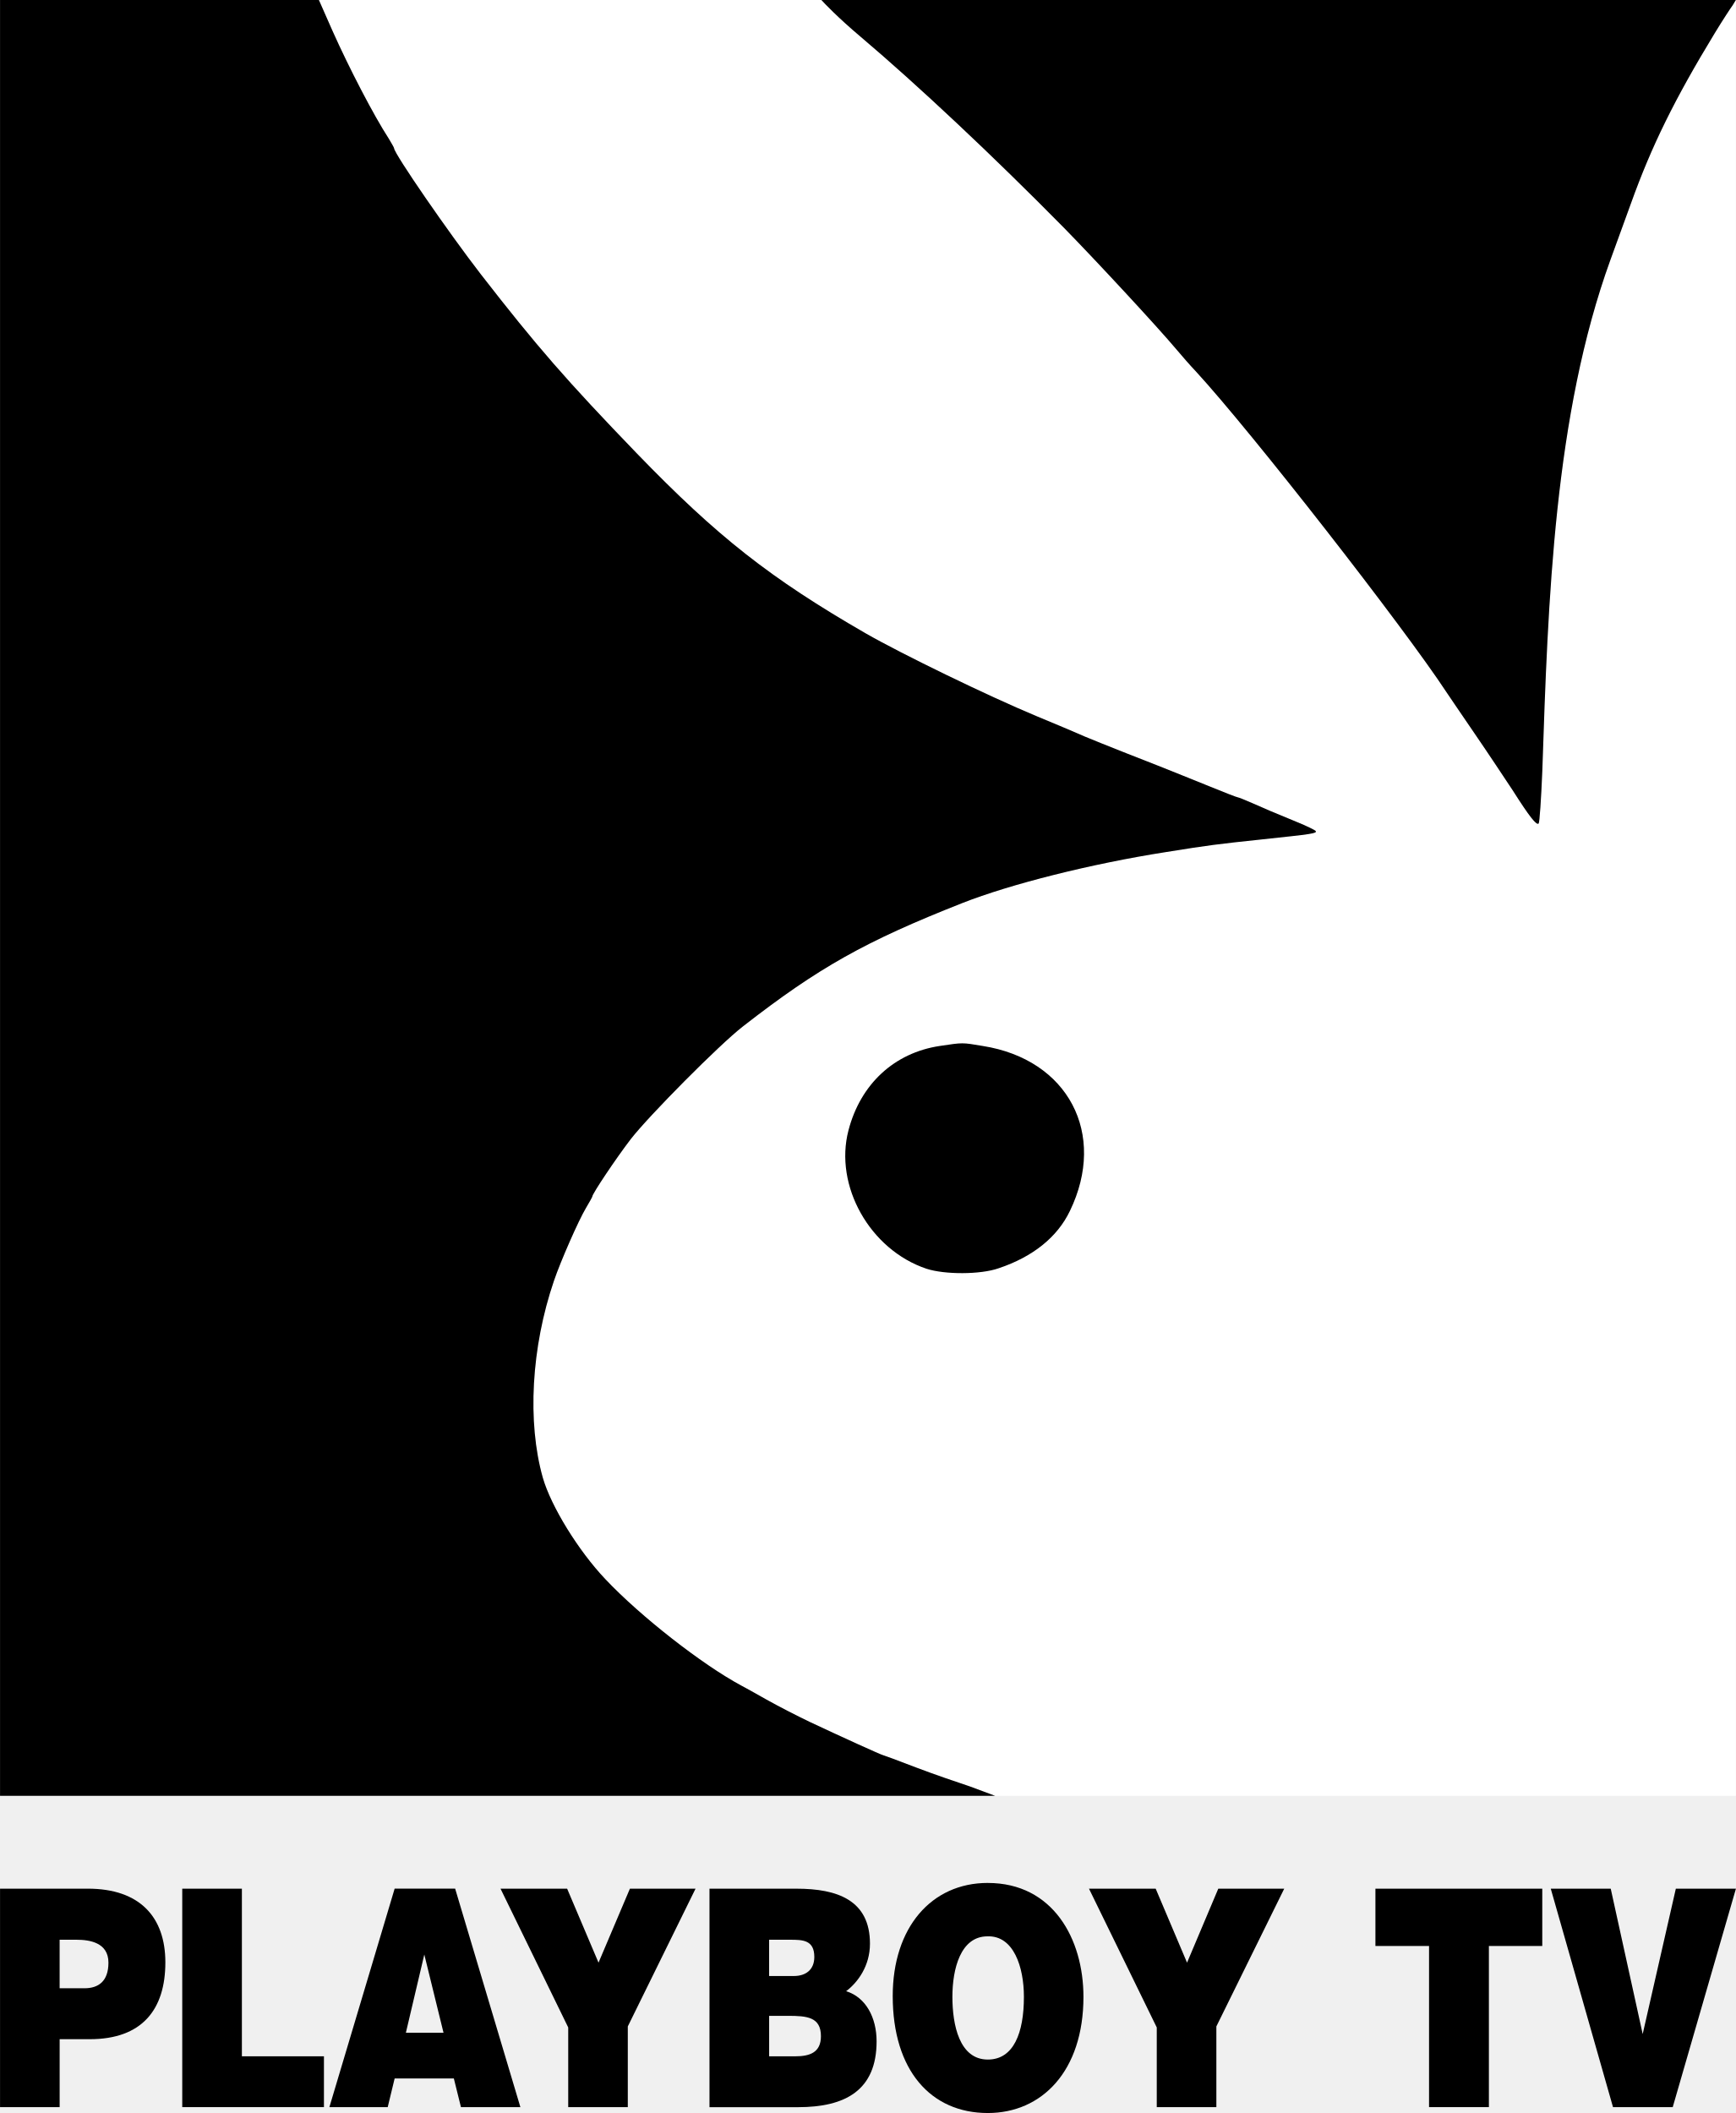
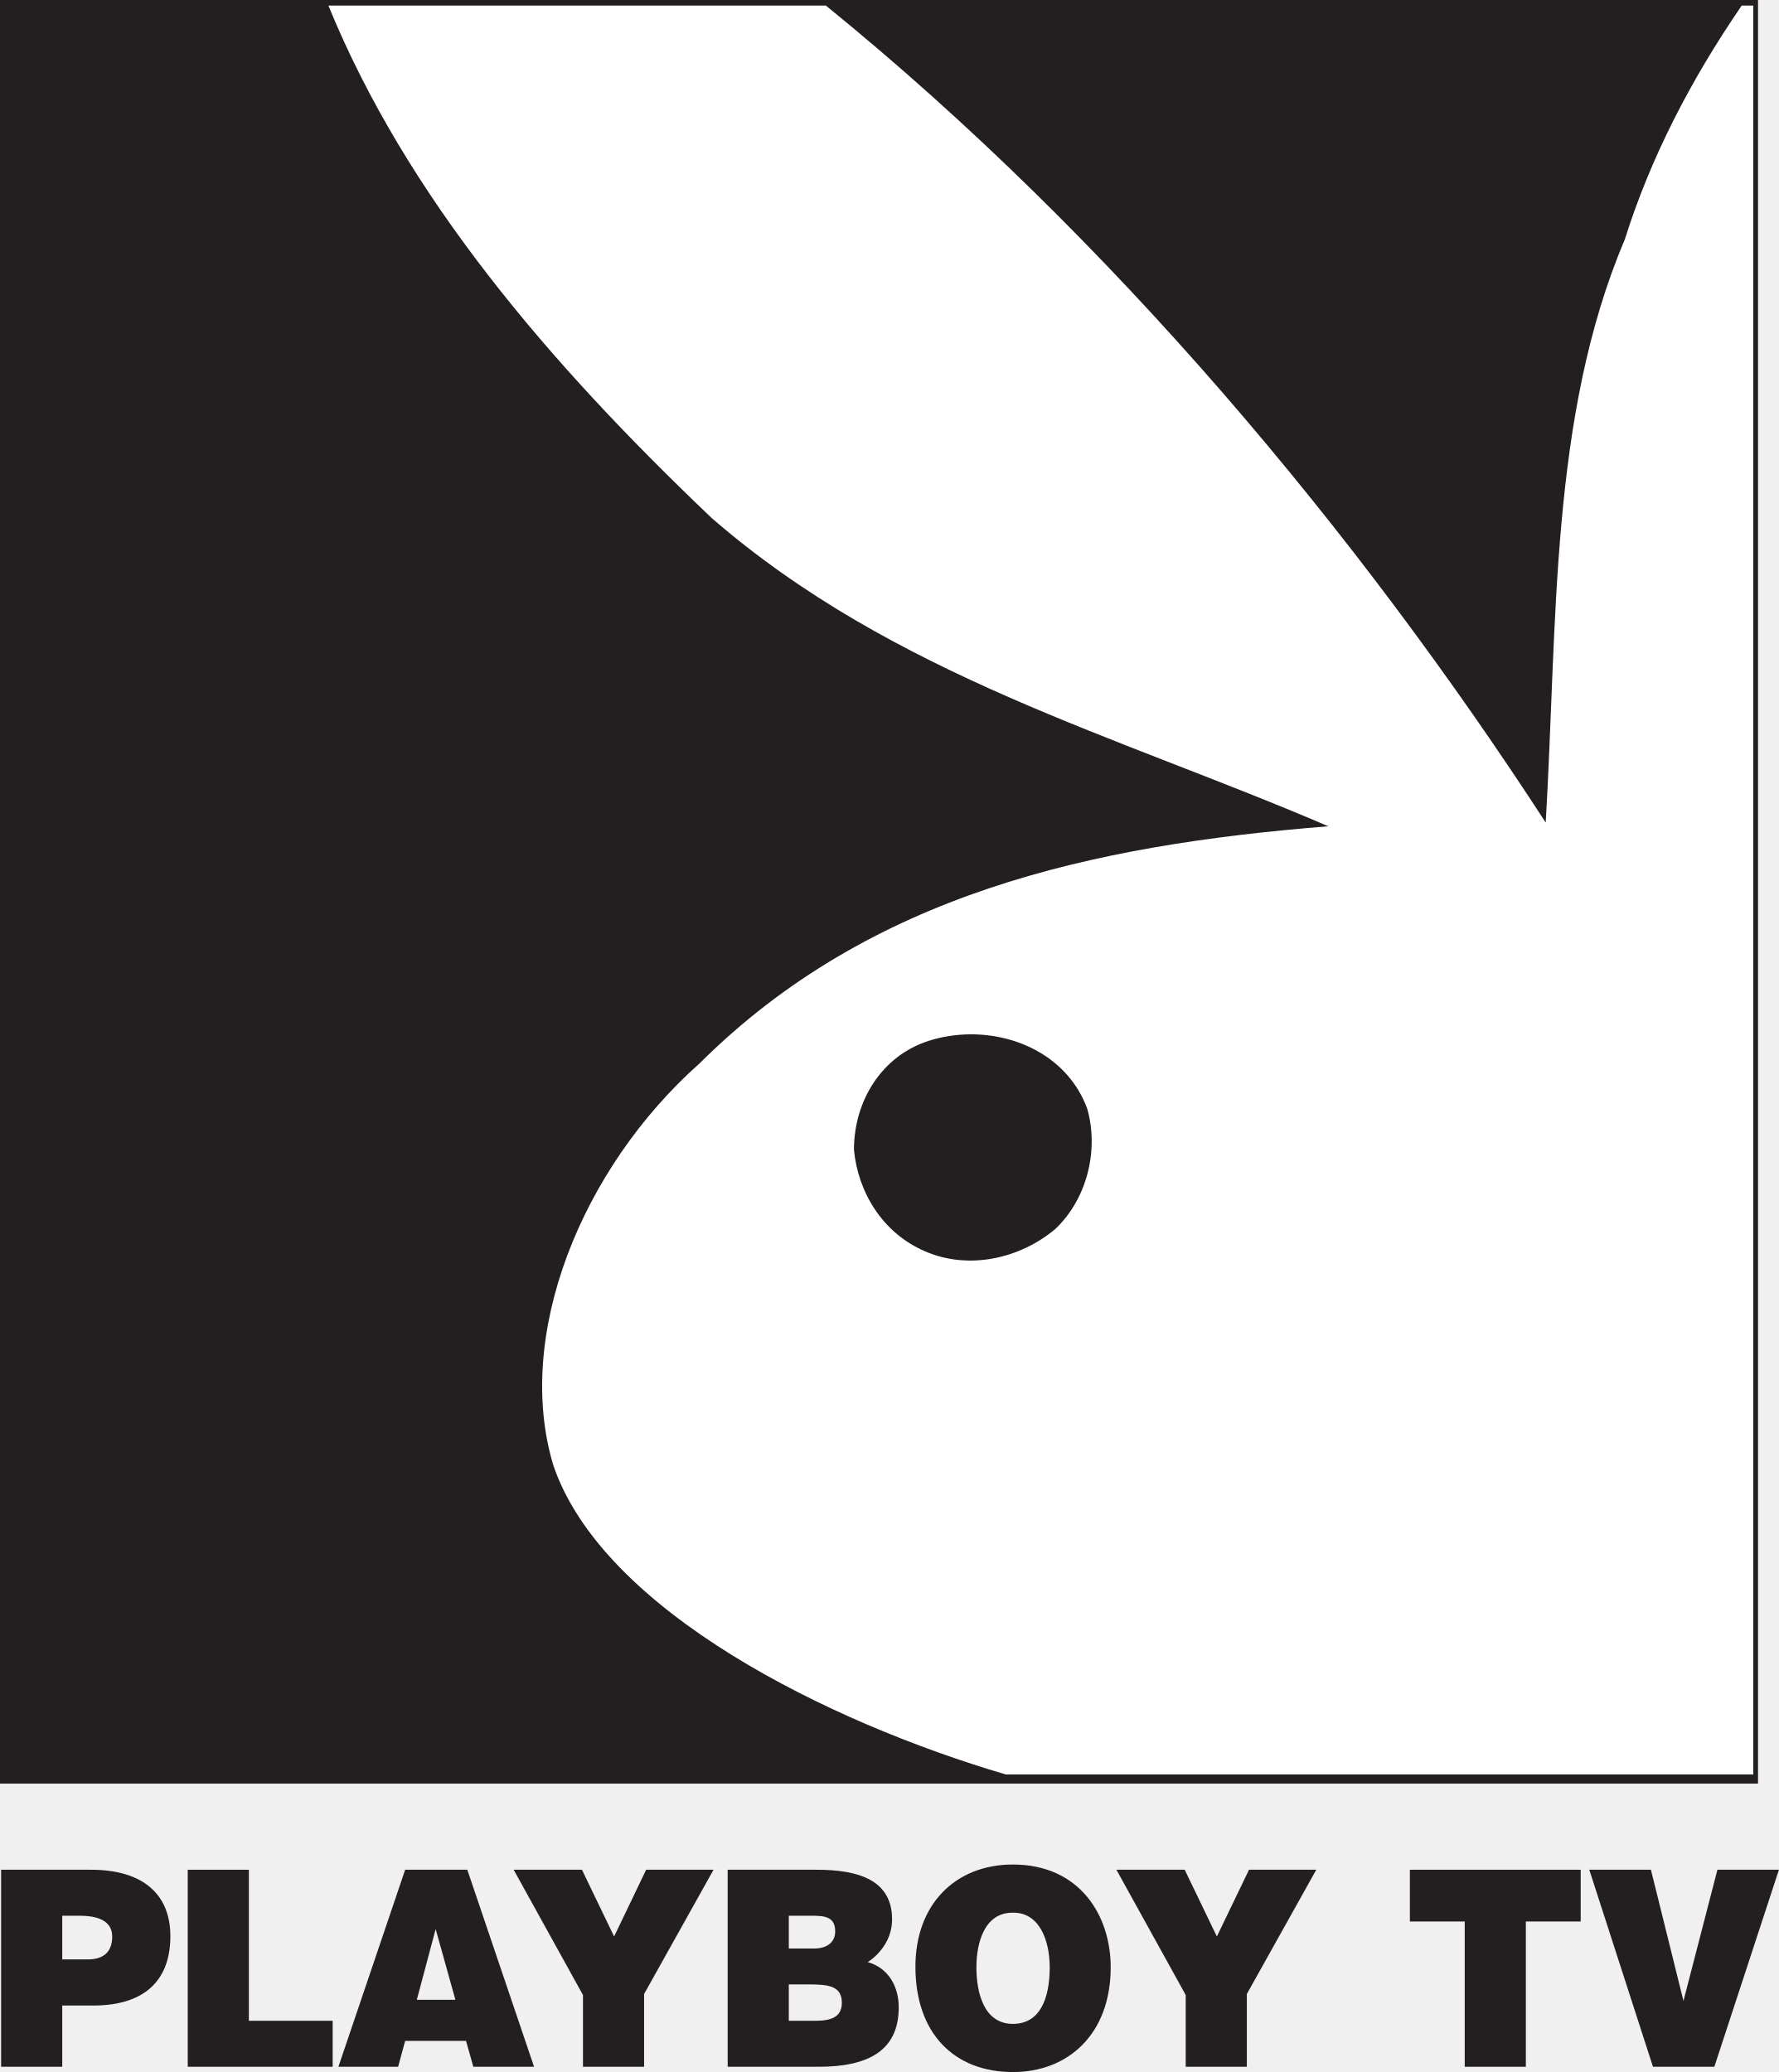
- <svg xmlns="http://www.w3.org/2000/svg" id="svg2" width="99.26" height="120.82" version="1.0" viewBox="0 0 79.408 96.66">
-   <path id="rect4220" transform="matrix(.8 0 0 .8 -3.0518e-6 -3.0518e-6)" d="m18.234 0 0.781 1.772c0.938 2.099 2.346 4.817 3.219 6.158 0.156 0.266 0.299 0.507 0.299 0.545 0 0.304 3.113 4.819 4.963 7.209 3.191 4.111 4.897 6.07 8.922 10.244 4.598 4.756 7.619 7.134 13.076 10.283 2.071 1.189 6.995 3.579 9.756 4.731 1.185 0.493 2.241 0.936 2.346 0.986 0.221 0.114 1.978 0.822 4.57 1.834 0.821 0.329 2.19 0.873 3.023 1.215 0.834 0.341 1.55 0.619 1.602 0.619 0.039 0 0.417 0.151 0.82 0.328 0.821 0.367 1.067 0.469 2.539 1.076 0.56 0.228 1.056 0.467 1.082 0.518 0.091 0.139-0.222 0.177-3.074 0.48-2.514 0.266-3.035 0.329-5.471 0.721-4.285 0.67-8.909 1.834-11.67 2.922-5.549 2.188-8.205 3.681-12.529 7.045-1.355 1.05-5.38 5.111-6.422 6.451-0.834 1.088-2.201 3.125-2.201 3.289 0 0.025-0.17 0.327-0.365 0.656-0.417 0.696-1.446 3.035-1.824 4.148-1.302 3.807-1.535 8.095-0.637 11.27 0.469 1.632 2.032 4.175 3.582 5.807 2.006 2.125 5.535 4.88 7.775 6.082 0.143 0.076 0.793 0.43 1.432 0.797 0.651 0.367 1.76 0.936 2.477 1.277 1.771 0.835 4.115 1.898 4.18 1.898 0.026 0 0.886 0.315 1.902 0.707 1.029 0.392 2.428 0.87 3.086 1.088l1.428 0.531h42.359v-102.69l-0.184 0.305c-0.1 0.133-0.555 0.82-1.023 1.592-2.292 3.769-3.61 6.439-4.795 9.74-0.274 0.759-0.807 2.213-1.172 3.225-3.215 8.874-3.567 19.417-3.894 29.242-0.065 1.594-0.155 2.934-0.207 2.984-0.117 0.126-0.522-0.379-1.486-1.897-0.469-0.708-1.457-2.2-2.213-3.301-0.755-1.113-1.472-2.15-1.576-2.314-2.423-3.693-11.15-14.887-14.328-18.34-0.326-0.341-0.821-0.91-1.107-1.252-1.094-1.303-4.636-5.123-6.434-6.957-4.077-4.136-8.375-8.171-11.631-10.928-1.276-1.075-2.092-1.931-2.24-2.1h-28.734z" fill="#fff" />
-   <g id="g4146" transform="matrix(1.0081 0 0 1.0081 -.36372 -.24165)">
-     <path id="path18" d="m4.192 90.463c0.628 0 1.088-0.31 1.088-1.163 0-0.92-0.872-1.039-1.445-1.039h-0.77v2.202h1.127zm-3.831 5.396v-9.916h3.981c2.377 0 3.521 1.305 3.521 3.344 0 2.14-1.054 3.487-3.43 3.487h-1.367v3.084h-2.705z" />
-     <polygon id="polygon20" transform="matrix(.54312 0 0 .58687 -3.8337 -15.062)" points="22.947 172.11 27.93 172.11 27.93 185.07 34.786 185.07 34.786 189 22.947 189" />
-     <path id="path22" d="m19.614 88.931-0.837 3.552h1.709l-0.872-3.552zm-4.308 6.927 2.962-9.916h2.745l2.961 9.916h-2.697l-0.323-1.303h-2.686l-0.315 1.303h-2.647z" />
-     <polygon id="polygon24" transform="matrix(.54312 0 0 .58687 -3.8337 -15.062)" points="65.834 172.11 60.174 182.76 60.174 189 55.196 189 55.196 182.84 49.54 172.11 55.105 172.11 57.728 177.83 60.35 172.11" />
-     <path id="path26" d="m36.119 91.714c0.858 0 1.493 0.052 1.493 0.924 0 0.741-0.506 0.913-1.171 0.913h-1.179v-1.837h0.858zm0.094-3.453c0.568 0 1.099 8e-3 1.099 0.781 0 0.582-0.388 0.865-0.928 0.865h-1.123v-1.646h0.952zm0.363 7.598c2.144 0 3.562-0.769 3.562-2.989 0-1.071-0.485-1.999-1.382-2.274 0.526-0.398 1.081-1.141 1.081-2.157 0-1.973-1.477-2.495-3.335-2.495h-3.947v9.916h4.02z" />
-     <path id="path28" d="m45.168 88.107c1.189-0.044 1.655 1.391 1.655 2.745 0 1.634-0.465 2.846-1.637 2.846-1.294 0-1.608-1.579-1.608-2.846 0-1.259 0.366-2.745 1.59-2.745m0.017-2.424c-2.56 0-4.315 2.022-4.315 5.133 0 3.376 1.732 5.308 4.315 5.308 2.45 0 4.34-1.899 4.34-5.272 0-2.629-1.385-5.168-4.34-5.168" />
-     <polygon id="polygon30" transform="matrix(.54312 0 0 .58687 -3.8337 -15.062)" points="115.02 172.11 109.35 182.76 109.35 189 104.37 189 104.37 182.84 98.707 172.11 104.28 172.11 106.9 177.83 109.51 172.11" />
-     <polygon id="polygon32" transform="matrix(.54312 0 0 .58687 -3.8337 -15.062)" points="127.12 189 127.12 176.54 122.64 176.54 122.64 172.11 136.58 172.11 136.58 176.54 132.12 176.54 132.12 189" />
-     <polygon id="polygon34" transform="matrix(.54312 0 0 .58687 -3.8337 -15.062)" points="144.97 183.35 147.74 172.11 152.76 172.11 147.48 189 142.49 189 137.29 172.11 142.3 172.11" />
-   </g>
-   <g id="g4165" transform="translate(0 -3.4932e-6)">
-     <path id="path8" d="m-3.0518e-6 3.6298e-5v82.15h45.52l-1.141-0.425c-0.526-0.174-1.646-0.556-2.47-0.87-0.813-0.314-1.5-0.567-1.521-0.567-0.052 0-1.928-0.85-3.345-1.518-0.573-0.273-1.459-0.729-1.98-1.022-0.511-0.293-1.032-0.577-1.146-0.637-1.792-0.961-4.616-3.167-6.221-4.867-1.24-1.305-2.49-3.339-2.865-4.644-0.719-2.54-0.531-5.97 0.511-9.015 0.302-0.89 1.125-2.762 1.459-3.319 0.156-0.263 0.292-0.506 0.292-0.526 0-0.132 1.094-1.761 1.761-2.631 0.834-1.073 4.053-4.321 5.137-5.16 3.459-2.692 5.585-3.885 10.024-5.636 2.209-0.87 5.908-1.801 9.336-2.337 1.948-0.314 2.365-0.364 4.376-0.577 2.282-0.243 2.532-0.273 2.459-0.384-0.021-0.04-0.417-0.233-0.865-0.415-1.177-0.486-1.375-0.567-2.032-0.86-0.323-0.142-0.625-0.263-0.656-0.263-0.042 0-0.615-0.223-1.282-0.496s-1.761-0.708-2.417-0.971c-2.074-0.809-3.48-1.376-3.657-1.467-0.083-0.04-0.927-0.395-1.876-0.789-2.209-0.921-6.148-2.833-7.805-3.784-4.366-2.519-6.783-4.422-10.462-8.226-3.22-3.339-4.585-4.907-7.138-8.196-1.48-1.912-3.97-5.525-3.97-5.767 0-0.03-0.115-0.223-0.24-0.435-0.698-1.073-1.823-3.248-2.574-4.928l-0.625-1.417z" />
-     <path id="path10" d="m37.574-3.0518e-6c0.119 0.135 0.771 0.82 1.792 1.68 2.605 2.206 6.044 5.434 9.305 8.742 1.438 1.467 4.272 4.523 5.147 5.565 0.229 0.273 0.625 0.729 0.886 1.002 2.542 2.762 9.524 11.717 11.462 14.671 0.083 0.132 0.656 0.961 1.261 1.852 0.604 0.88 1.396 2.074 1.771 2.641 0.771 1.214 1.094 1.619 1.188 1.518 0.042-0.04 0.115-1.113 0.167-2.388 0.262-7.86 0.544-16.294 3.116-23.393 0.292-0.809 0.719-1.973 0.938-2.58 0.948-2.641 2.001-4.776 3.834-7.791 0.375-0.617 0.739-1.168 0.819-1.275l0.147-0.243z" />
-     <path id="path12" d="m42.982 47.849c-2.074 0.314-3.616 1.74-4.168 3.855-0.667 2.54 0.979 5.464 3.564 6.334 0.834 0.273 2.47 0.273 3.303-0.02 1.573-0.526 2.688-1.427 3.261-2.621 1.709-3.531-0.083-6.931-3.98-7.548-0.969-0.162-0.896-0.162-1.98 0z" />
+ <svg xmlns="http://www.w3.org/2000/svg" id="svg16136" width="177.19mm" height="206.43mm" version="1.1" viewBox="0 0 177.19 206.43">
+   <defs id="defs16130">
+     <clipPath id="clipPath862">
+       <path id="path860" d="m0 0h841.89v595.28h-841.89z" />
+     </clipPath>
+     <clipPath id="clipPath850-8">
+       <path id="path848-2" d="m632.67 318.36h13.604v13.809h-13.604z" />
+     </clipPath>
+     <clipPath id="clipPath840-5">
+       <path id="path838-4" d="m0 0h841.89v595.28h-841.89z" />
+     </clipPath>
+   </defs>
+   <g id="layer1" transform="translate(16.983 57.439)">
+     <g id="g856" transform="matrix(12.763 0 0 -12.763 -8090.8 4182.6)">
+       <g id="g858" clip-path="url(#clipPath862)" />
+     </g>
+     <g id="g17000">
+       <path id="path842" transform="matrix(.26458 0 0 .26458 -19.617 -59.908)" d="m9.957 9.33v671.63h661.84v-671.63z" fill="#231f20" />
+       <g id="g16972">
+         <g id="g876" transform="matrix(12.763 0 0 -12.763 -16.872 148.47)">
+           <path id="path878" d="m0 0v1.538h0.701c0.418 0 0.62-0.202 0.62-0.518 0-0.332-0.186-0.542-0.604-0.542h-0.24v-0.478zm0.675 0.838c0.111 0 0.192 0.046 0.192 0.179 0 0.143-0.154 0.162-0.255 0.162h-0.135v-0.341h0.198" fill="#231f20" />
+         </g>
+         <g id="g880" transform="matrix(12.763 0 0 -12.763 1.7177 148.47)">
+           <path id="path882" d="m0 0v1.538h0.477v-1.179h0.654v-0.359z" fill="#231f20" />
+         </g>
+         <g id="g884" transform="matrix(12.763 0 0 -12.763 16.724 148.47)">
+           <path id="path886" d="m0 0 0.521 1.538h0.485l0.521-1.538h-0.474l-0.057 0.202h-0.475l-0.055-0.202zm0.759 1.075-0.147-0.552h0.301z" fill="#231f20" />
+         </g>
+         <g id="g888" transform="matrix(12.763 0 0 -12.763 47.173 148.47)">
+           <path id="path890" d="m0 0h-0.477v0.56l-0.541 0.978h0.533l0.251-0.521 0.25 0.521h0.526l-0.542-0.97z" fill="#231f20" />
+         </g>
+         <g id="g892" transform="matrix(12.763 0 0 -12.763 64.548 148.47)">
+           <path id="path894" d="m0 0c0.378 0 0.626 0.119 0.626 0.464 0 0.166-0.084 0.309-0.242 0.353 0.093 0.061 0.19 0.176 0.19 0.334 0 0.306-0.261 0.387-0.588 0.387h-0.695v-1.538zm-0.065 1.179c0.102 0 0.195-1e-3 0.195-0.122 0-0.089-0.069-0.134-0.164-0.134h-0.198v0.256zm-0.016-0.536c0.152 0 0.263-9e-3 0.263-0.143 0-0.115-0.089-0.141-0.206-0.141h-0.208v0.284h0.151" fill="#231f20" />
+         </g>
+         <g id="g896" transform="matrix(12.763 0 0 -12.763 83.911 128.32)">
+           <path id="path898" d="m0 0c-0.452 0-0.761-0.314-0.761-0.797 0-0.524 0.305-0.823 0.761-0.823 0.43 0 0.763 0.295 0.763 0.818 0 0.407-0.244 0.802-0.763 0.802m-4e-3 -0.376c0.21 6e-3 0.291-0.216 0.291-0.426 0-0.254-0.081-0.442-0.287-0.442-0.228 0-0.285 0.246-0.285 0.442 0 0.195 0.065 0.426 0.281 0.426" fill="#231f20" />
+         </g>
+         <g id="g900" transform="matrix(12.763 0 0 -12.763 107.21 148.47)">
+           <path id="path902" d="m0 0h-0.477v0.56l-0.541 0.978h0.533l0.251-0.521 0.251 0.521h0.525l-0.542-0.97z" fill="#231f20" />
+         </g>
+         <g id="g904" transform="matrix(12.763 0 0 -12.763 123.45 128.84)">
+           <path id="path906" d="m0 0h1.333v-0.404h-0.428v-1.134h-0.477v1.134h-0.428z" fill="#231f20" />
+         </g>
+         <g id="g908" transform="matrix(12.763 0 0 -12.763 141.32 128.84)">
+           <path id="path910" d="m0 0h0.481l0.254-1.024 0.265 1.024h0.48l-0.504-1.538h-0.479z" fill="#231f20" />
+         </g>
+       </g>
+     </g>
+     <g id="g844-7" transform="matrix(12.763 0 0 -12.763 -8453.5 4129.1)">
+       <g id="g846-6" clip-path="url(#clipPath850-8)" />
+     </g>
+     <g id="g834-1" transform="matrix(12.763 0 0 -12.763 -8090.8 4182.6)" fill="#fff">
+       <g id="g836-6" clip-path="url(#clipPath840-5)" fill="#fff">
+         <path id="path842-9" transform="matrix(.020731 0 0 -.020731 662.37 323.53)" d="m-1312.6-416.75c29.35 71.728 82.761 134.38 144.26 192.92 68.447 59.475 153.29 82.145 232.16 116.1-89.286 7.091-172.64 25.518-236.65 89.238-44.619 39.65-69.894 102.6-55.037 151.56 18.759 54.576 103.16 96.468 170.29 116.23h281.39v-666.05h-4.369c-19.165 27.93-34.395 57.424-44.018 88.1-28.266 66.566-25.324 144.47-29.762 219.52-70.514-108.58-163-219.94-270.98-307.62zm241.36 387.36c18.531-0.201 37.31 9.123 44.281 27.928 4.486 15.58 4e-4 33.957-11.914 45.293-13.41 11.336-32.753 15.581-49.106 8.49-16.352-7.043-25.276-22.623-26.772-38.203 0-18.426 10.42-35.454 28.268-41.098 4.885-1.551 10.054-2.354 15.242-2.41z" fill="#fff" />
+       </g>
+     </g>
  </g>
</svg>
